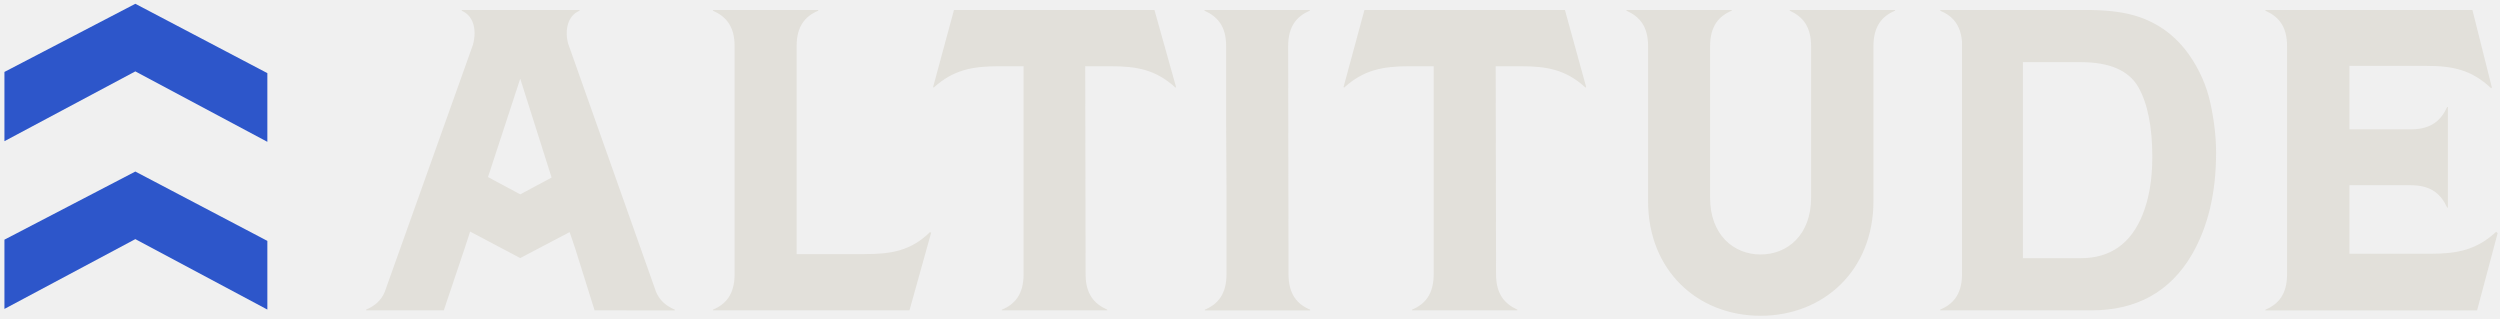
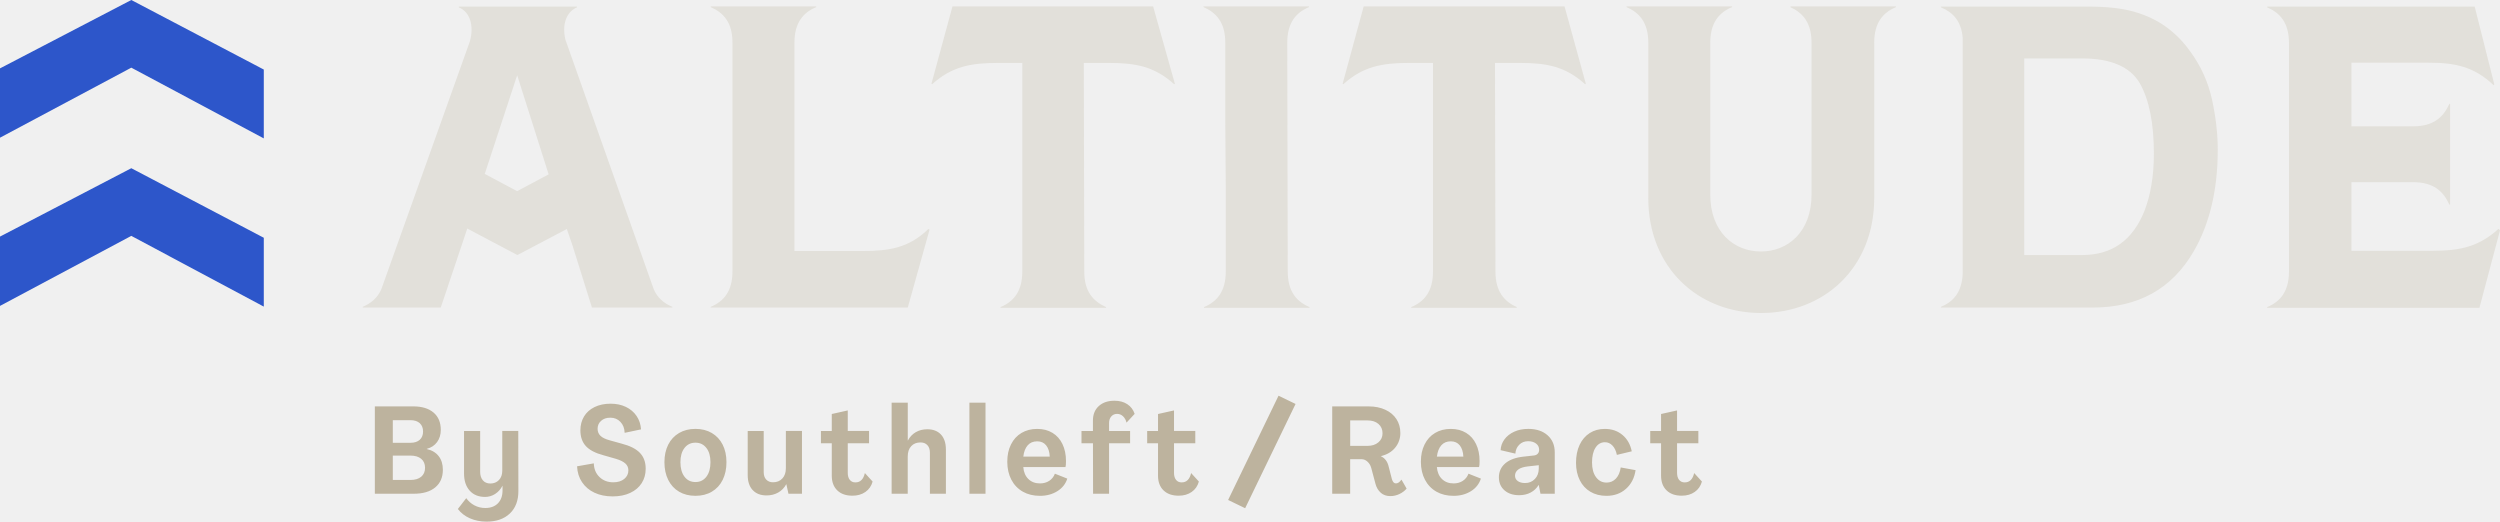
- <svg xmlns="http://www.w3.org/2000/svg" width="400" height="51" viewBox="0 0 400 51" fill="none">
-   <g clip-path="url(#clip0_196_2449)">
-     <path d="M42.776 38.542L21.654 27.447L0.71 38.346V49.426L21.654 38.259L42.776 49.531V38.542ZM42.776 11.701L21.654 0.606L0.71 11.508V22.588L21.654 11.421L42.776 22.694V11.705V11.701Z" fill="#2D56CA" />
-     <path d="M184.713 1.599L188.175 13.947L188.062 14.004C184.887 11.12 181.886 10.598 177.62 10.598H173.637L173.697 43.888C173.697 47.062 175.079 48.618 177.159 49.543V49.656H160.311V49.543C162.391 48.678 163.773 47.062 163.773 43.888V10.598H159.85C155.581 10.598 152.523 11.176 149.408 14.004L149.291 13.947L152.636 1.599H184.713ZM107.969 49.535V49.66H103.039L95.133 49.656L92.038 39.776L91.143 37.138L83.238 41.29L75.223 37.051L74.332 39.776L71.007 49.656H58.575C58.575 49.656 58.556 49.52 58.575 49.535C59.915 48.976 60.969 48.108 61.554 46.719L75.665 7.178C76.341 4.724 75.725 2.493 73.883 1.723C73.864 1.742 73.883 1.599 73.883 1.599H77.651H88.999H92.721C92.721 1.599 92.74 1.742 92.721 1.723C90.951 2.459 90.32 4.551 90.871 6.888L104.964 46.685C105.549 48.093 106.61 48.969 107.957 49.535H107.969ZM88.255 28.406L83.238 12.588L78.081 28.33L83.242 31.097L88.255 28.41V28.406ZM138.366 40.66H127.46V7.367C127.46 4.192 128.845 2.58 130.922 1.712V1.595H114.073V1.712C116.15 2.637 117.535 4.192 117.535 7.367V43.888C117.535 47.062 116.15 48.674 114.073 49.543V49.656H145.516L148.978 37.251L148.804 37.134C145.69 40.192 142.458 40.652 138.362 40.652L138.366 40.66ZM206.163 43.891L206.107 7.371C206.107 4.196 207.492 2.584 209.569 1.716V1.599H192.72V1.716C194.797 2.641 196.182 4.196 196.182 7.371V20.006L196.239 30.161V43.891C196.239 47.066 194.853 48.678 192.777 49.546V49.66H209.625V49.546C207.549 48.682 206.163 47.066 206.163 43.891ZM399.393 37.081C396.278 39.965 393.221 40.599 388.951 40.599H375.912V29.636H385.719C389.008 29.636 390.567 31.078 391.548 33.215H391.665V17.118H391.548C390.567 19.251 389.011 20.697 385.719 20.697H375.912V10.542H388.2C392.469 10.542 395.471 11.176 398.585 14.121L398.702 14.004L395.588 1.599H362.468V1.716C364.545 2.641 365.93 4.196 365.93 7.371V43.891C365.93 47.066 364.545 48.678 362.468 49.546V49.663H396.335L399.623 37.315L399.393 37.085V37.081ZM353.661 16.499C354.269 19.281 354.575 21.931 354.575 24.453C354.575 30.845 353.291 36.254 350.728 40.69C347.251 46.666 341.883 49.656 334.623 49.656H310.436C310.436 49.656 310.417 49.52 310.436 49.535C312.448 48.697 313.815 47.157 313.92 44.201V6.687C313.717 3.973 312.384 2.527 310.455 1.727C310.436 1.746 310.455 1.602 310.455 1.602H313.92H334.623C337.602 1.648 340.078 1.995 342.056 2.644C345.424 3.754 348.153 5.785 350.241 8.741C351.913 11.131 353.057 13.717 353.665 16.499H353.661ZM344.371 25.137C344.371 20.248 343.608 16.488 342.087 13.856C340.543 11.248 337.489 9.945 332.924 9.945H323.664V41.309H332.924C337.662 41.309 340.965 38.972 342.834 34.299C343.857 31.735 344.367 28.681 344.367 25.137H344.371ZM218.308 1.599L214.963 13.947L215.08 14.004C218.195 11.176 221.253 10.598 225.522 10.598H229.388V43.888C229.388 47.062 228.003 48.674 225.926 49.543V49.656H242.775V49.543C240.755 48.618 239.369 47.062 239.369 43.888L239.313 10.598H243.235C247.505 10.598 250.506 11.12 253.677 14.004L253.794 13.947L250.389 1.599H218.312H218.308ZM286.37 1.716C288.389 2.641 289.775 4.196 289.775 7.371V31.66C289.775 37.545 286.026 40.716 281.696 40.716C277.366 40.716 273.617 37.541 273.617 31.66V7.367C273.617 4.192 275.003 2.58 277.079 1.712V1.595H260.231V1.712C262.307 2.637 263.692 4.192 263.692 7.367V32.177C263.692 43.314 271.654 50.524 281.692 50.524C291.73 50.524 299.752 43.314 299.752 32.177V7.367C299.752 4.192 301.138 2.58 303.214 1.712V1.595H286.366V1.712L286.37 1.716Z" fill="#E2E0DA" />
+ <svg xmlns="http://www.w3.org/2000/svg" id="b" width="1056.7" height="220.5" viewBox="0 0 1056.7 220.5">
+   <g id="c">
+     <path d="M111.5,100.5l-56-29.4L0,100v29.3l55.5-29.6,56,29.9v-29.1ZM111.5,29.4L55.5,0,0,28.9v29.3l55.5-29.6,56,29.9v-29.1Z" fill="#2d56ca" stroke-width="0" />
+     <path d="M487.4,2.7l9.2,32.7-.3.2c-8.4-7.6-16.4-9-27.7-9h-10.5l.2,88.2c0,8.4,3.7,12.5,9.2,15v.3h-44.6v-.3c5.5-2.3,9.2-6.6,9.2-15V26.6h-10.4c-11.3,0-19.4,1.5-27.7,9l-.3-.2,8.9-32.7h84.8ZM284.2,129.7v.3h-34l-8.2-26.2-2.4-7-20.9,11-21.2-11.2-2.4,7.2-8.8,26.2h-33v-.3c3.5-1.5,6.3-3.8,7.9-7.5l37.4-104.7c1.8-6.5.2-12.4-4.7-14.4v-.3h50s0,.4,0,.3c-4.7,2-6.4,7.5-4.9,13.7l37.3,105.4c1.5,3.6,4.3,6,7.9,7.5h0ZM231.9,73.7l-13.3-41.9-13.7,41.7,13.7,7.3,13.3-7.1ZM364.7,106.1h-28.9V18c0-8.4,3.7-12.7,9.2-15v-.3h-44.6v.3c5.5,2.4,9.2,6.6,9.2,15v96.7c0,8.4-3.7,12.7-9.2,15v.3h83.3l9.2-32.9-.5-.3c-8.3,8.1-16.9,9.3-27.7,9.3ZM544.3,114.7l-.2-96.7c0-8.4,3.7-12.7,9.2-15v-.3h-44.6v.3c5.5,2.4,9.2,6.6,9.2,15v33.5l.2,26.9v36.4c0,8.4-3.7,12.7-9.2,15v.3h44.6v-.3c-5.6-2.4-9.2-6.7-9.2-15.1ZM1056.1,96.7c-8.3,7.6-16.4,9.3-27.7,9.3h-34.5v-29h26c8.7,0,12.8,3.8,15.4,9.5h.3v-42.6h-.3c-2.6,5.7-6.7,9.5-15.4,9.5h-26v-26.9h32.6c11.3,0,19.3,1.7,27.5,9.5l.3-.3-8.3-32.9h-87.7v.3c5.5,2.4,9.2,6.6,9.2,15v96.7c0,8.4-3.7,12.7-9.2,15v.3h89.7l8.7-32.7-.6-.7ZM935,42.2c1.6,7.4,2.4,14.4,2.4,21.1,0,16.9-3.4,31.3-10.2,43-9.2,15.8-23.4,23.7-42.7,23.7h-64.1v-.3c5.3-2.2,8.9-6.3,9.2-14.1V16.2c-.5-7.2-4.1-11-9.2-13.1v-.3h64c7.9.1,14.5,1,19.7,2.8,8.9,2.9,16.1,8.3,21.7,16.2,4.5,6.1,7.6,13,9.2,20.4h0ZM910.4,65c0-13-2-22.9-6-29.9-4.1-6.9-12.2-10.4-24.3-10.4h-24.5v83.1h24.5c12.6,0,21.3-6.2,26.3-18.6,2.6-6.7,4-14.8,4-24.2h0ZM576.4,2.7l-8.9,32.7.3.2c8.3-7.5,16.4-9,27.7-9h10.2v88.2c0,8.4-3.7,12.7-9.2,15v.3h44.6v-.3c-5.3-2.4-9-6.6-9-15l-.2-88.2h10.4c11.3,0,19.3,1.4,27.7,9l.3-.2-9-32.7h-84.9ZM756.7,3c5.3,2.4,9,6.6,9,15v64.3c0,15.6-9.9,24-21.4,24s-21.4-8.4-21.4-24V18c0-8.4,3.7-12.7,9.2-15v-.3h-44.6v.3c5.5,2.4,9.2,6.6,9.2,15v65.7c0,29.5,21.1,48.6,47.7,48.6s47.8-19.1,47.8-48.6V18c0-8.4,3.7-12.7,9.2-15v-.3h-44.6v.3h-.1Z" fill="#e2e0da" stroke-width="0" />
+     <path d="M158.44,171.77h16.22c3.67,0,6.53.87,8.58,2.6,2.05,1.73,3.07,4.18,3.07,7.33,0,2.01-.52,3.73-1.56,5.15-1.04,1.42-2.48,2.38-4.32,2.86v.1c2.15.49,3.81,1.48,4.99,2.99,1.18,1.51,1.77,3.42,1.77,5.75,0,3.19-1.07,5.68-3.22,7.46-2.15,1.79-5.17,2.68-9.05,2.68h-16.48v-36.92ZM173.52,187.16c1.66,0,2.96-.42,3.9-1.27s1.4-2.02,1.4-3.51-.47-2.66-1.4-3.51c-.94-.85-2.24-1.27-3.9-1.27h-7.49v9.57h7.49ZM173.52,202.87c1.91,0,3.41-.45,4.5-1.35,1.09-.9,1.64-2.17,1.64-3.8s-.55-2.89-1.64-3.8c-1.09-.9-2.59-1.35-4.5-1.35h-7.49v10.3h7.49ZM198.63,219.09c-2.11-.94-3.81-2.25-5.1-3.95l3.54-4.58c.94,1.32,2.11,2.34,3.51,3.07,1.4.73,2.92,1.09,4.55,1.09,2.25,0,4.03-.66,5.33-1.98s1.95-3.14,1.95-5.46v-1.92h-.05c-.76,1.46-1.79,2.6-3.09,3.43-1.3.83-2.71,1.25-4.24,1.25-2.74,0-4.91-.88-6.5-2.65-1.59-1.77-2.39-4.18-2.39-7.23v-17.99h6.81v17.26c0,1.49.38,2.69,1.14,3.59.76.9,1.82,1.35,3.17,1.35,1.49,0,2.7-.49,3.64-1.48s1.4-2.3,1.4-3.93v-16.8h6.76l.05,25.43c0,4.02-1.21,7.18-3.61,9.46-2.41,2.29-5.69,3.43-9.85,3.43-2.57,0-4.91-.47-7.02-1.4ZM251.31,208.28c-2.22-1.04-3.98-2.52-5.28-4.45s-2-4.17-2.11-6.73l7.07-1.25c.07,2.39.88,4.32,2.42,5.8,1.54,1.47,3.48,2.21,5.8,2.21,1.94,0,3.49-.48,4.65-1.43,1.16-.95,1.74-2.16,1.74-3.61,0-1.18-.43-2.16-1.3-2.94-.87-.78-2.25-1.45-4.16-2l-5.1-1.46c-3.4-.9-5.87-2.19-7.41-3.87-1.54-1.68-2.31-3.89-2.31-6.63,0-2.22.51-4.18,1.53-5.88,1.02-1.7,2.5-3.02,4.45-3.98,1.94-.95,4.21-1.43,6.81-1.43,2.39,0,4.53.45,6.42,1.35,1.89.9,3.4,2.18,4.52,3.82,1.13,1.65,1.76,3.54,1.9,5.69l-6.92,1.46c-.07-1.91-.67-3.45-1.79-4.63-1.13-1.18-2.54-1.77-4.24-1.77s-2.94.44-3.93,1.33c-.99.88-1.48,2-1.48,3.35,0,1.21.41,2.21,1.22,2.99.81.78,2.12,1.41,3.93,1.9l5.04,1.4c3.5.9,6.07,2.2,7.7,3.9,1.63,1.7,2.44,3.93,2.44,6.71,0,2.29-.56,4.32-1.69,6.08-1.13,1.77-2.75,3.15-4.86,4.13-2.11.99-4.59,1.48-7.44,1.48s-5.43-.52-7.64-1.56ZM287.03,207.83c-1.98-1.16-3.5-2.82-4.58-4.97-1.07-2.15-1.61-4.64-1.61-7.49s.54-5.32,1.61-7.44c1.07-2.11,2.6-3.75,4.58-4.91,1.98-1.16,4.28-1.74,6.92-1.74s4.94.58,6.92,1.74c1.98,1.16,3.5,2.8,4.58,4.91,1.07,2.12,1.61,4.59,1.61,7.44s-.54,5.34-1.61,7.49c-1.07,2.15-2.6,3.8-4.58,4.97s-4.28,1.74-6.92,1.74-4.94-.58-6.92-1.74ZM298.58,201.49c1.14-1.51,1.72-3.54,1.72-6.11s-.57-4.54-1.72-6.03-2.69-2.24-4.63-2.24-3.48.75-4.63,2.24-1.72,3.5-1.72,6.03.57,4.6,1.72,6.11,2.69,2.26,4.63,2.26,3.48-.75,4.63-2.26ZM318.15,207.16c-1.4-1.51-2.11-3.61-2.11-6.32v-18.67h6.76v17.37c0,1.35.35,2.41,1.07,3.17.71.76,1.67,1.14,2.89,1.14,1.63,0,2.94-.54,3.93-1.61.99-1.07,1.48-2.51,1.48-4.32v-15.76h6.81v26.52h-5.72l-.88-4h-.05c-.83,1.53-1.97,2.7-3.41,3.51-1.44.81-3.08,1.22-4.91,1.22-2.5,0-4.45-.75-5.85-2.26ZM353.88,207.26c-1.54-1.51-2.31-3.58-2.31-6.21v-13.68h-4.58v-5.2h4.58v-7.18l6.76-1.51v8.68h9v5.2h-9v12.48c0,1.28.29,2.28.86,2.99.57.71,1.36,1.07,2.37,1.07,2.08,0,3.41-1.32,4-3.95l3.28,3.59c-.52,1.87-1.53,3.34-3.04,4.39-1.51,1.06-3.34,1.59-5.49,1.59-2.74,0-4.88-.75-6.42-2.26ZM376.89,170.21h6.81v15.96h.05c.83-1.53,1.95-2.7,3.35-3.51,1.4-.81,3.02-1.22,4.86-1.22,2.46,0,4.39.75,5.77,2.24,1.39,1.49,2.08,3.61,2.08,6.34v18.67h-6.76v-17.37c0-1.35-.36-2.41-1.07-3.17-.71-.76-1.67-1.14-2.89-1.14-1.66,0-2.98.53-3.95,1.59-.97,1.06-1.46,2.5-1.46,4.34v15.76h-6.81v-38.48ZM409.75,170.21h6.81v38.48h-6.81v-38.48ZM432.32,207.81c-2.08-1.18-3.69-2.86-4.84-5.04-1.14-2.18-1.72-4.71-1.72-7.59s.52-5.21,1.56-7.31c1.04-2.1,2.51-3.72,4.42-4.86,1.91-1.14,4.12-1.72,6.66-1.72s4.61.56,6.45,1.66c1.84,1.11,3.25,2.7,4.24,4.76.99,2.06,1.48,4.46,1.48,7.2,0,1.21-.07,2.05-.21,2.5h-17.84c.17,2.15.89,3.84,2.16,5.07,1.27,1.23,2.9,1.85,4.91,1.85,1.49,0,2.79-.36,3.9-1.09,1.11-.73,1.91-1.73,2.39-3.02l5.25,2.08c-.73,2.25-2.14,4.03-4.24,5.33-2.1,1.3-4.53,1.95-7.31,1.95s-5.2-.59-7.28-1.77ZM443.71,192.99c-.1-2.04-.62-3.63-1.53-4.76-.92-1.13-2.18-1.69-3.77-1.69-1.7,0-3.04.56-4.03,1.69-.99,1.13-1.6,2.71-1.85,4.76h11.18ZM461.96,187.37h-4.84v-5.2h4.84v-4.42c0-2.56.82-4.6,2.47-6.11,1.65-1.51,3.86-2.26,6.63-2.26,2.15,0,3.97.49,5.46,1.48,1.49.99,2.51,2.35,3.07,4.08l-3.43,3.69c-.28-1.11-.77-2-1.48-2.68-.71-.68-1.55-1.01-2.52-1.01s-1.82.36-2.44,1.07c-.62.71-.94,1.64-.94,2.78v3.38h8.89v5.2h-8.89v21.32h-6.76l-.05-21.32ZM491.78,207.26c-1.54-1.51-2.31-3.58-2.31-6.21v-13.68h-4.58v-5.2h4.58v-7.18l6.76-1.51v8.68h9v5.2h-9v12.48c0,1.28.29,2.28.86,2.99.57.71,1.36,1.07,2.37,1.07,2.08,0,3.41-1.32,4-3.95l3.28,3.59c-.52,1.87-1.53,3.34-3.04,4.39-1.51,1.06-3.34,1.59-5.49,1.59-2.74,0-4.88-.75-6.42-2.26ZM583.64,208.28c-1.08-.94-1.82-2.18-2.24-3.74l-1.82-6.81c-.31-1.07-.85-1.95-1.61-2.63-.76-.68-1.6-1.01-2.5-1.01h-4.78v14.61h-7.59v-36.92h15.44c2.63,0,4.97.47,6.99,1.4,2.03.94,3.6,2.25,4.71,3.95,1.11,1.7,1.66,3.68,1.66,5.93s-.74,4.42-2.21,6.19c-1.47,1.77-3.48,2.95-6.01,3.54v.05c1.7.8,2.79,2.25,3.28,4.37l1.35,5.25c.35,1.25.92,1.87,1.72,1.87s1.58-.54,2.34-1.61l2.18,3.8c-.83.97-1.85,1.74-3.07,2.31-1.21.57-2.48.86-3.8.86-1.63,0-2.98-.47-4.06-1.4ZM578.02,188.46c1.87,0,3.4-.49,4.58-1.48,1.18-.99,1.77-2.26,1.77-3.82,0-1.66-.58-2.99-1.74-3.98-1.16-.99-2.7-1.48-4.6-1.48h-7.33v10.76h7.33ZM607.14,207.81c-2.08-1.18-3.69-2.86-4.84-5.04-1.14-2.18-1.72-4.71-1.72-7.59s.52-5.21,1.56-7.31c1.04-2.1,2.51-3.72,4.42-4.86,1.91-1.14,4.12-1.72,6.66-1.72s4.61.56,6.45,1.66c1.84,1.11,3.25,2.7,4.24,4.76.99,2.06,1.48,4.46,1.48,7.2,0,1.21-.07,2.05-.21,2.5h-17.84c.17,2.15.89,3.84,2.16,5.07,1.27,1.23,2.9,1.85,4.91,1.85,1.49,0,2.79-.36,3.9-1.09,1.11-.73,1.91-1.73,2.39-3.02l5.25,2.08c-.73,2.25-2.14,4.03-4.24,5.33-2.1,1.3-4.53,1.95-7.31,1.95s-5.2-.59-7.28-1.77ZM618.53,192.99c-.1-2.04-.62-3.63-1.53-4.76-.92-1.13-2.18-1.69-3.77-1.69-1.7,0-3.04.56-4.03,1.69-.99,1.13-1.6,2.71-1.85,4.76h11.18ZM635.92,207.26c-1.58-1.37-2.37-3.22-2.37-5.54s.91-4.36,2.73-5.9c1.82-1.54,4.45-2.49,7.88-2.83l4.21-.47c.66-.07,1.19-.31,1.59-.73.4-.42.6-.97.6-1.66,0-1.11-.43-1.99-1.3-2.65-.87-.66-1.98-.99-3.33-.99-1.56,0-2.83.51-3.82,1.53s-1.52,2.26-1.59,3.72l-6.24-1.46c.07-1.66.61-3.18,1.61-4.55,1-1.37,2.37-2.45,4.11-3.25,1.73-.8,3.73-1.2,5.98-1.2,3.4,0,6.11.9,8.14,2.7,2.03,1.8,3.04,4.2,3.04,7.18v17.52h-6.03l-.73-3.69h-.05c-.83,1.39-1.96,2.45-3.38,3.2-1.42.75-3.03,1.12-4.84,1.12-2.57,0-4.64-.68-6.21-2.05ZM648.77,202.45c1.09-1.14,1.64-2.63,1.64-4.47v-1.35l-4.68.52c-1.8.21-3.15.65-4.03,1.33s-1.33,1.53-1.33,2.57c0,.97.39,1.73,1.17,2.29.78.56,1.81.83,3.09.83,1.66,0,3.04-.57,4.13-1.72ZM672.24,207.86c-1.94-1.14-3.44-2.77-4.5-4.89-1.06-2.11-1.59-4.58-1.59-7.38s.5-5.39,1.51-7.54c1.01-2.15,2.43-3.81,4.26-4.99,1.84-1.18,3.97-1.77,6.4-1.77,2.95,0,5.43.85,7.46,2.55,2.03,1.7,3.34,4,3.93,6.92l-6.29,1.51c-.35-1.7-.97-3.02-1.87-3.95-.9-.94-1.96-1.4-3.17-1.4-1.66,0-2.99.76-3.98,2.29-.99,1.53-1.48,3.61-1.48,6.24s.56,4.71,1.69,6.24c1.13,1.53,2.61,2.29,4.45,2.29,1.56,0,2.88-.56,3.95-1.69,1.07-1.13,1.75-2.7,2.03-4.71l6.29,1.14c-.49,3.29-1.84,5.93-4.06,7.9-2.22,1.98-4.97,2.96-8.27,2.96-2.57,0-4.82-.57-6.76-1.72ZM704.41,207.26c-1.54-1.51-2.31-3.58-2.31-6.21v-13.68h-4.58v-5.2h4.58v-7.18l6.76-1.51v8.68h9v5.2h-9v12.48c0,1.28.29,2.28.86,2.99.57.71,1.36,1.07,2.37,1.07,2.08,0,3.41-1.32,4-3.95l3.28,3.59c-.52,1.87-1.53,3.34-3.04,4.39-1.51,1.06-3.34,1.59-5.49,1.59-2.74,0-4.88-.75-6.42-2.26ZM547.61,170.74l-7.2-3.48-21.31,44.07,7.2,3.48,21.31-44.07Z" fill="#bdb39e" stroke-width="0" />
  </g>
-   <defs>
-     <clipPath id="clip0_196_2449">
-       <rect width="398.913" height="50" fill="white" transform="translate(0.710144 0.564941)" />
-     </clipPath>
-   </defs>
</svg>
